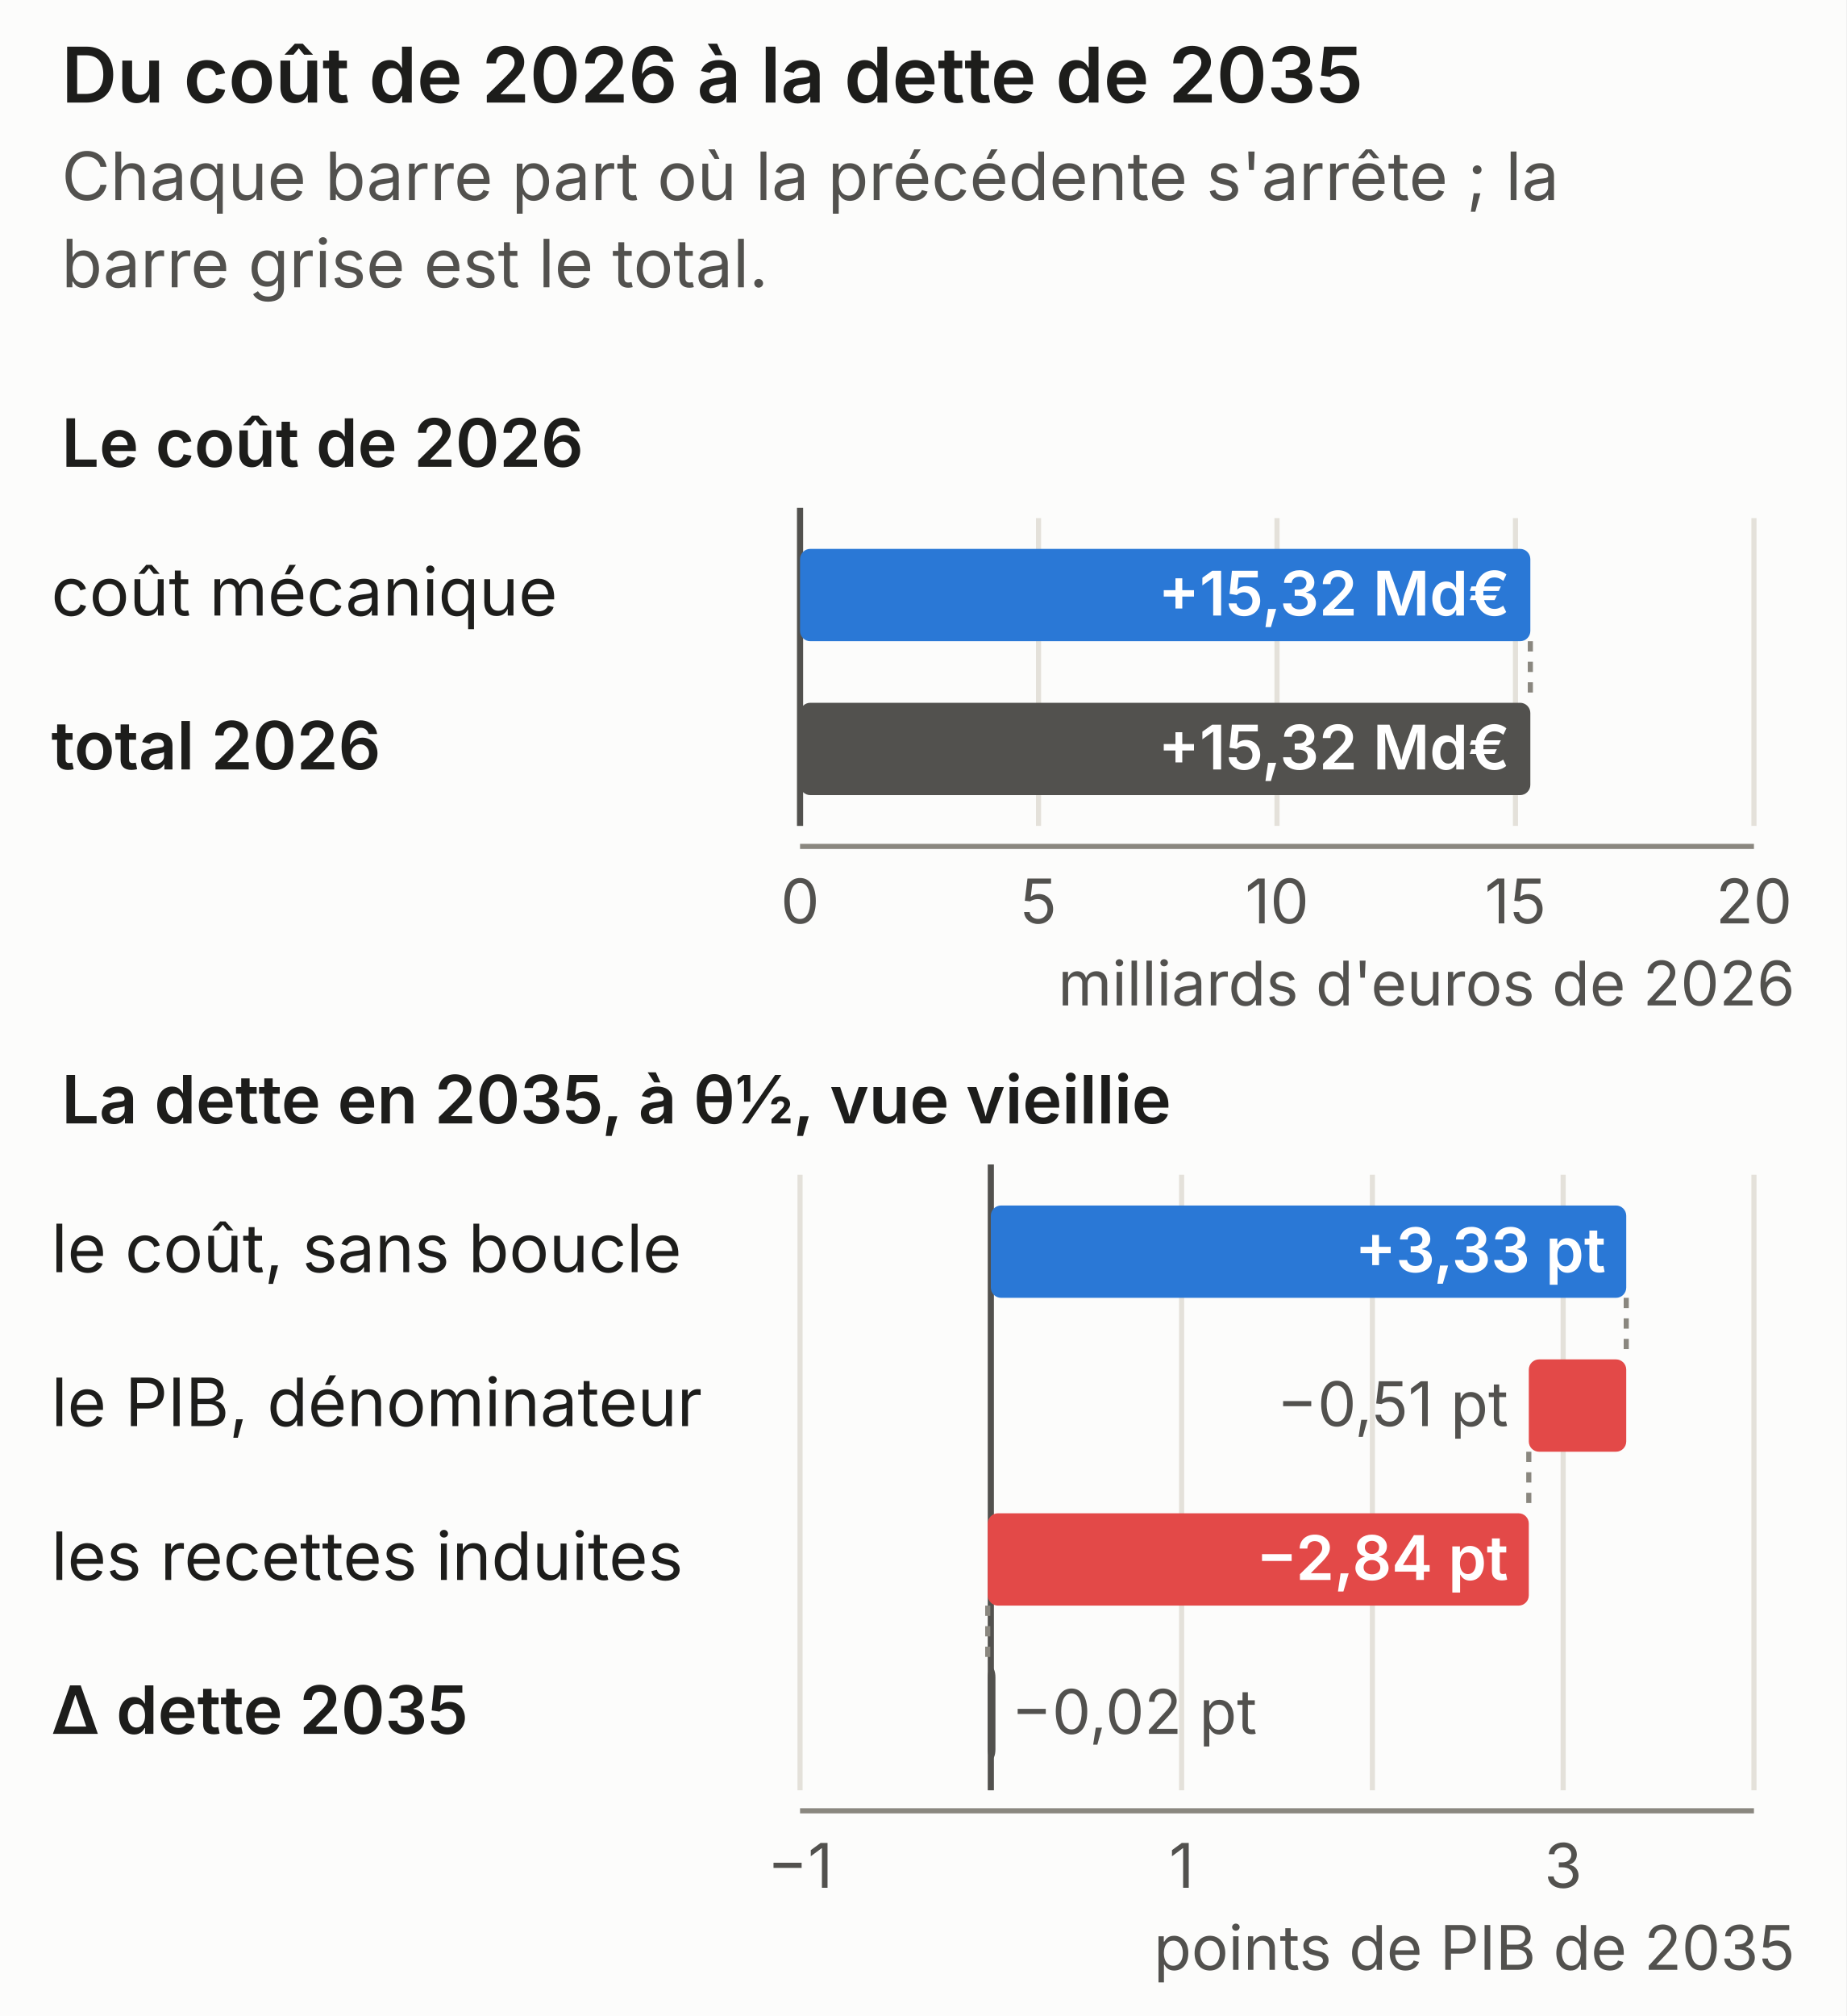
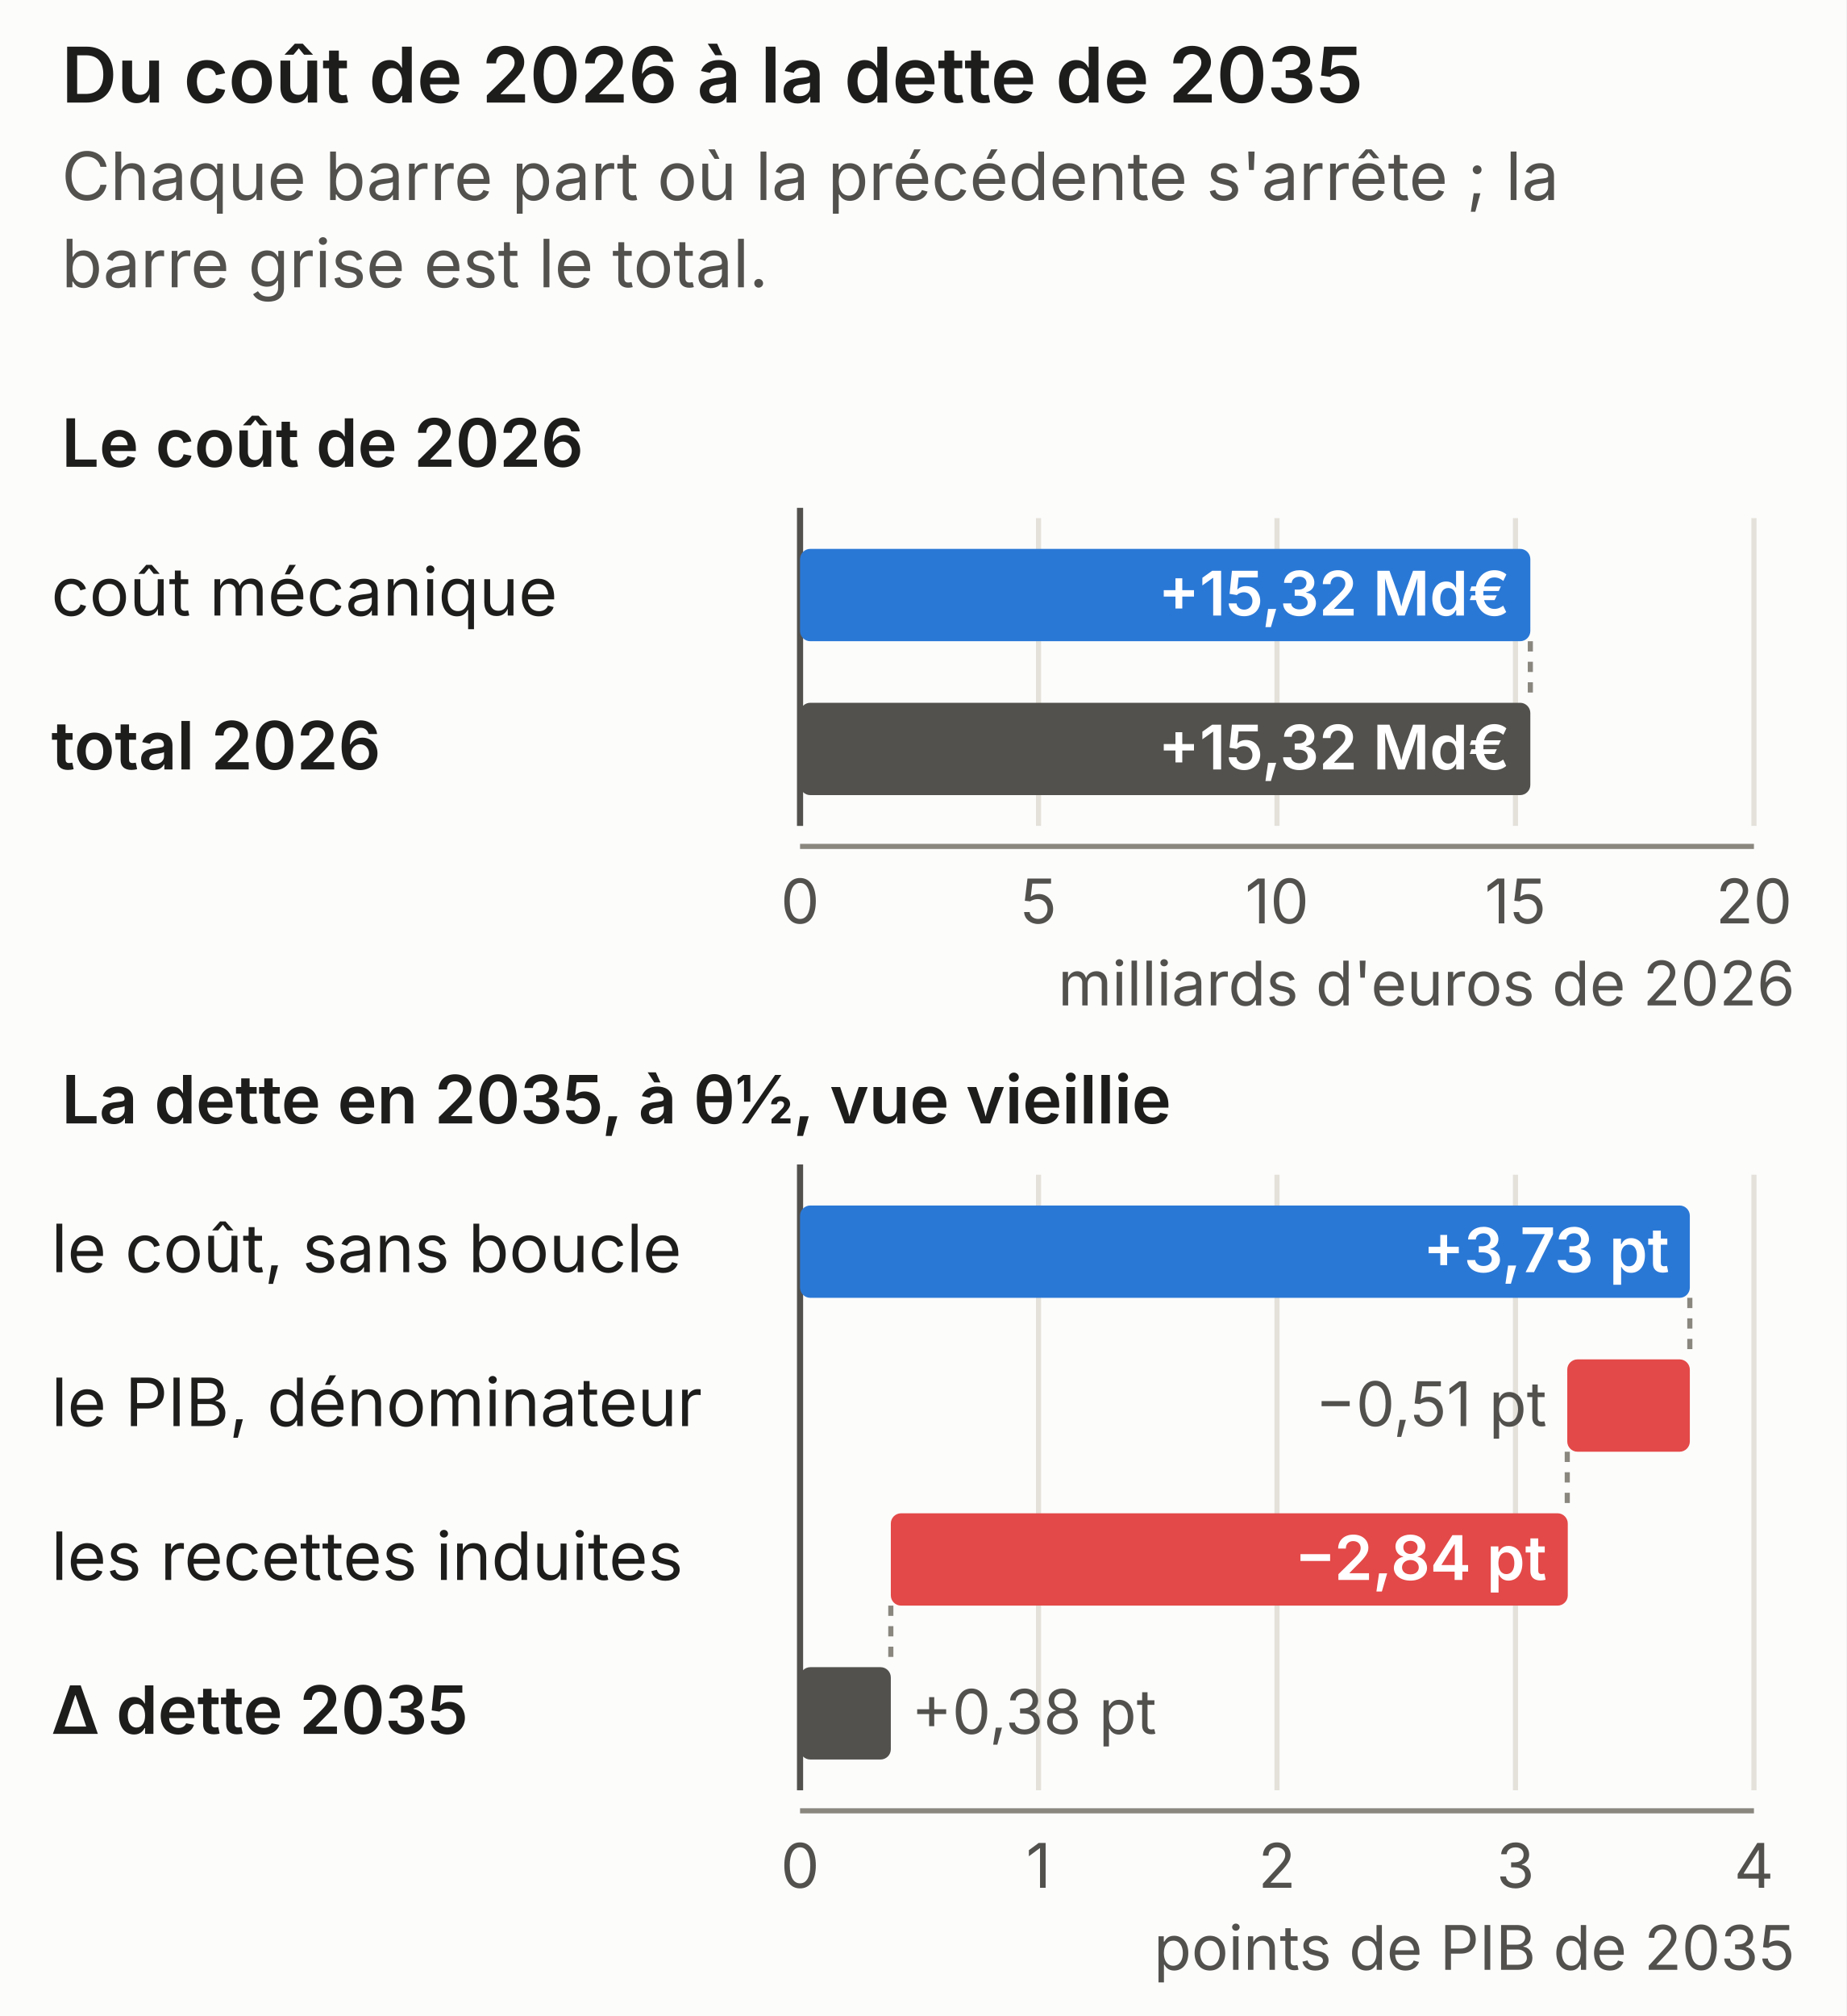
<svg xmlns="http://www.w3.org/2000/svg" viewBox="0 0 360 393" width="360" height="393" role="img" aria-labelledby="pres2027_bouamrane_programme-cascade-t pres2027_bouamrane_programme-cascade-d" font-size="13">
  <style>.g-fond{fill:#fcfcfb}.g-encre{fill:#1d1d1b}.g-doux{fill:#52514e}
.g-axe{stroke:#8a877f}.g-grille{stroke:#e4e1da}.g-zero{stroke:#52514e}
.g-s1{stroke:#2a78d6}.g-s2{stroke:#eb6834}.g-s3{stroke:#1baf7a}.g-s4{stroke:#6250d6}
.g-f1{fill:#2a78d6}.g-f2{fill:#eb6834}.g-f3{fill:#1baf7a}.g-f4{fill:#6250d6}
.g-bande{fill:#2a78d6;fill-opacity:.16}.g-plus{fill:#2a78d6}.g-moins{fill:#e34948}
.g-total{fill:#52514e}.g-lien{stroke:#8a877f}.g-sur{fill:#ffffff}
@media (prefers-color-scheme: dark){
.g-fond{fill:#1a1a19}.g-encre{fill:#ece9e2}.g-doux{fill:#c3c2b7}
.g-axe{stroke:#8f8b80}.g-grille{stroke:#33322f}.g-zero{stroke:#c3c2b7}
.g-s1{stroke:#3987e5}.g-s2{stroke:#d95926}.g-s3{stroke:#199e70}.g-s4{stroke:#9085e9}
.g-f1{fill:#3987e5}.g-f2{fill:#d95926}.g-f3{fill:#199e70}.g-f4{fill:#9085e9}
.g-bande{fill:#3987e5;fill-opacity:.24}.g-plus{fill:#3987e5}.g-moins{fill:#e66767}
.g-total{fill:#6b6862}.g-lien{stroke:#8f8b80}}
text{font-family:system-ui,-apple-system,"Segoe UI",sans-serif}</style>
  <rect class="g-fond" fill="#fcfcfb" x="0" y="0" width="360" height="393" />
  <text class="g-encre" fill="#1d1d1b" x="12" y="20" text-anchor="start" font-size="15" font-weight="600">Du coût de 2026 à la dette de 2035</text>
  <text class="g-doux" fill="#52514e" x="12" y="39" text-anchor="start">Chaque barre part où la précédente s'arrête ; la</text>
  <text class="g-doux" fill="#52514e" x="12" y="56" text-anchor="start">barre grise est le total.</text>
  <text class="g-encre" fill="#1d1d1b" x="12" y="91" text-anchor="start" font-weight="600">Le coût de 2026</text>
  <line class="g-grille" stroke="#e4e1da" stroke-width="1" x1="156" y1="101" x2="156" y2="161" />
  <line class="g-grille" stroke="#e4e1da" stroke-width="1" x1="202.5" y1="101" x2="202.5" y2="161" />
  <line class="g-grille" stroke="#e4e1da" stroke-width="1" x1="249" y1="101" x2="249" y2="161" />
  <line class="g-grille" stroke="#e4e1da" stroke-width="1" x1="295.5" y1="101" x2="295.5" y2="161" />
  <line class="g-grille" stroke="#e4e1da" stroke-width="1" x1="342" y1="101" x2="342" y2="161" />
  <line class="g-zero" stroke="#52514e" stroke-width="1.2" x1="156" y1="99" x2="156" y2="161" />
  <rect class="g-plus" fill="#2a78d6" x="156" y="107" width="142.4" height="18" rx="2" />
  <line class="g-lien" stroke="#8a877f" stroke-width="1" stroke-dasharray="2 2" x1="298.4" y1="125" x2="298.4" y2="137" />
  <text class="g-encre" fill="#1d1d1b" x="10" y="120" text-anchor="start">coût mécanique</text>
  <text class="g-sur" fill="#ffffff" x="294.4" y="120" text-anchor="end" font-size="12" font-weight="600">+15,32 Md€</text>
  <rect class="g-total" fill="#52514e" x="156" y="137" width="142.4" height="18" rx="2" />
  <text class="g-encre" fill="#1d1d1b" x="10" y="150" text-anchor="start" font-weight="600">total 2026</text>
  <text class="g-sur" fill="#ffffff" x="294.4" y="150" text-anchor="end" font-size="12" font-weight="600">+15,32 Md€</text>
  <line class="g-axe" stroke="#8a877f" stroke-width="1" x1="156" y1="165" x2="342" y2="165" />
  <text class="g-doux" fill="#52514e" x="156" y="180" text-anchor="middle" font-size="12">0</text>
  <text class="g-doux" fill="#52514e" x="202.5" y="180" text-anchor="middle" font-size="12">5</text>
  <text class="g-doux" fill="#52514e" x="249" y="180" text-anchor="middle" font-size="12">10</text>
  <text class="g-doux" fill="#52514e" x="295.5" y="180" text-anchor="middle" font-size="12">15</text>
  <text class="g-doux" fill="#52514e" x="342" y="180" text-anchor="middle" font-size="12">20</text>
  <text class="g-doux" fill="#52514e" x="350" y="196" text-anchor="end" font-size="12">milliards d'euros de 2026</text>
  <text class="g-encre" fill="#1d1d1b" x="12" y="219" text-anchor="start" font-weight="600">La dette en 2035, à θ½, vue vieillie</text>
  <line class="g-grille" stroke="#e4e1da" stroke-width="1" x1="156" y1="229" x2="156" y2="349" />
-   <line class="g-grille" stroke="#e4e1da" stroke-width="1" x1="193.2" y1="229" x2="193.2" y2="349" />
-   <line class="g-grille" stroke="#e4e1da" stroke-width="1" x1="230.4" y1="229" x2="230.4" y2="349" />
-   <line class="g-grille" stroke="#e4e1da" stroke-width="1" x1="267.6" y1="229" x2="267.6" y2="349" />
-   <line class="g-grille" stroke="#e4e1da" stroke-width="1" x1="304.8" y1="229" x2="304.8" y2="349" />
+   <line class="g-grille" stroke="#e4e1da" stroke-width="1" x1="202.5" y1="229" x2="202.5" y2="349" />
+   <line class="g-grille" stroke="#e4e1da" stroke-width="1" x1="249" y1="229" x2="249" y2="349" />
+   <line class="g-grille" stroke="#e4e1da" stroke-width="1" x1="295.5" y1="229" x2="295.5" y2="349" />
  <line class="g-grille" stroke="#e4e1da" stroke-width="1" x1="342" y1="229" x2="342" y2="349" />
-   <line class="g-zero" stroke="#52514e" stroke-width="1.2" x1="193.2" y1="227" x2="193.2" y2="349" />
-   <rect class="g-plus" fill="#2a78d6" x="193.2" y="235" width="123.9" height="18" rx="2" />
-   <line class="g-lien" stroke="#8a877f" stroke-width="1" stroke-dasharray="2 2" x1="317.1" y1="253" x2="317.1" y2="265" />
+   <line class="g-zero" stroke="#52514e" stroke-width="1.2" x1="156" y1="227" x2="156" y2="349" />
+   <rect class="g-plus" fill="#2a78d6" x="156" y="235" width="173.5" height="18" rx="2" />
+   <line class="g-lien" stroke="#8a877f" stroke-width="1" stroke-dasharray="2 2" x1="329.5" y1="253" x2="329.5" y2="265" />
  <text class="g-encre" fill="#1d1d1b" x="10" y="248" text-anchor="start">le coût, sans boucle</text>
-   <text class="g-sur" fill="#ffffff" x="313.1" y="248" text-anchor="end" font-size="12" font-weight="600">+3,33 pt</text>
-   <rect class="g-moins" fill="#e34948" x="298.1" y="265" width="19" height="18" rx="2" />
-   <line class="g-lien" stroke="#8a877f" stroke-width="1" stroke-dasharray="2 2" x1="298.1" y1="283" x2="298.1" y2="295" />
+   <text class="g-sur" fill="#ffffff" x="325.5" y="248" text-anchor="end" font-size="12" font-weight="600">+3,73 pt</text>
+   <rect class="g-moins" fill="#e34948" x="305.6" y="265" width="23.9" height="18" rx="2" />
+   <line class="g-lien" stroke="#8a877f" stroke-width="1" stroke-dasharray="2 2" x1="305.6" y1="283" x2="305.6" y2="295" />
  <text class="g-encre" fill="#1d1d1b" x="10" y="278" text-anchor="start">le PIB, dénominateur</text>
-   <text class="g-doux" fill="#52514e" x="294.1" y="278" text-anchor="end" font-size="12">−0,51 pt</text>
-   <rect class="g-moins" fill="#e34948" x="192.6" y="295" width="105.5" height="18" rx="2" />
-   <line class="g-lien" stroke="#8a877f" stroke-width="1" stroke-dasharray="2 2" x1="192.6" y1="313" x2="192.6" y2="325" />
+   <text class="g-doux" fill="#52514e" x="301.6" y="278" text-anchor="end" font-size="12">−0,51 pt</text>
+   <rect class="g-moins" fill="#e34948" x="173.7" y="295" width="132" height="18" rx="2" />
+   <line class="g-lien" stroke="#8a877f" stroke-width="1" stroke-dasharray="2 2" x1="173.7" y1="313" x2="173.7" y2="325" />
  <text class="g-encre" fill="#1d1d1b" x="10" y="308" text-anchor="start">les recettes induites</text>
-   <text class="g-sur" fill="#ffffff" x="294.1" y="308" text-anchor="end" font-size="12" font-weight="600">−2,84 pt</text>
-   <rect class="g-total" fill="#52514e" x="192.6" y="325" width="1.5" height="18" rx="2" />
+   <text class="g-sur" fill="#ffffff" x="301.6" y="308" text-anchor="end" font-size="12" font-weight="600">−2,84 pt</text>
+   <rect class="g-total" fill="#52514e" x="156" y="325" width="17.7" height="18" rx="2" />
  <text class="g-encre" fill="#1d1d1b" x="10" y="338" text-anchor="start" font-weight="600">Δ dette 2035</text>
-   <text class="g-doux" fill="#52514e" x="197.2" y="338" text-anchor="start" font-size="12">−0,02 pt</text>
+   <text class="g-doux" fill="#52514e" x="177.7" y="338" text-anchor="start" font-size="12">+0,38 pt</text>
  <line class="g-axe" stroke="#8a877f" stroke-width="1" x1="156" y1="353" x2="342" y2="353" />
-   <text class="g-doux" fill="#52514e" x="156" y="368" text-anchor="middle" font-size="12">−1</text>
-   <text class="g-doux" fill="#52514e" x="230.4" y="368" text-anchor="middle" font-size="12">1</text>
-   <text class="g-doux" fill="#52514e" x="304.8" y="368" text-anchor="middle" font-size="12">3</text>
+   <text class="g-doux" fill="#52514e" x="156" y="368" text-anchor="middle" font-size="12">0</text>
+   <text class="g-doux" fill="#52514e" x="202.5" y="368" text-anchor="middle" font-size="12">1</text>
+   <text class="g-doux" fill="#52514e" x="249" y="368" text-anchor="middle" font-size="12">2</text>
+   <text class="g-doux" fill="#52514e" x="295.5" y="368" text-anchor="middle" font-size="12">3</text>
+   <text class="g-doux" fill="#52514e" x="342" y="368" text-anchor="middle" font-size="12">4</text>
  <text class="g-doux" fill="#52514e" x="350" y="384" text-anchor="end" font-size="12">points de PIB de 2035</text>
</svg>
